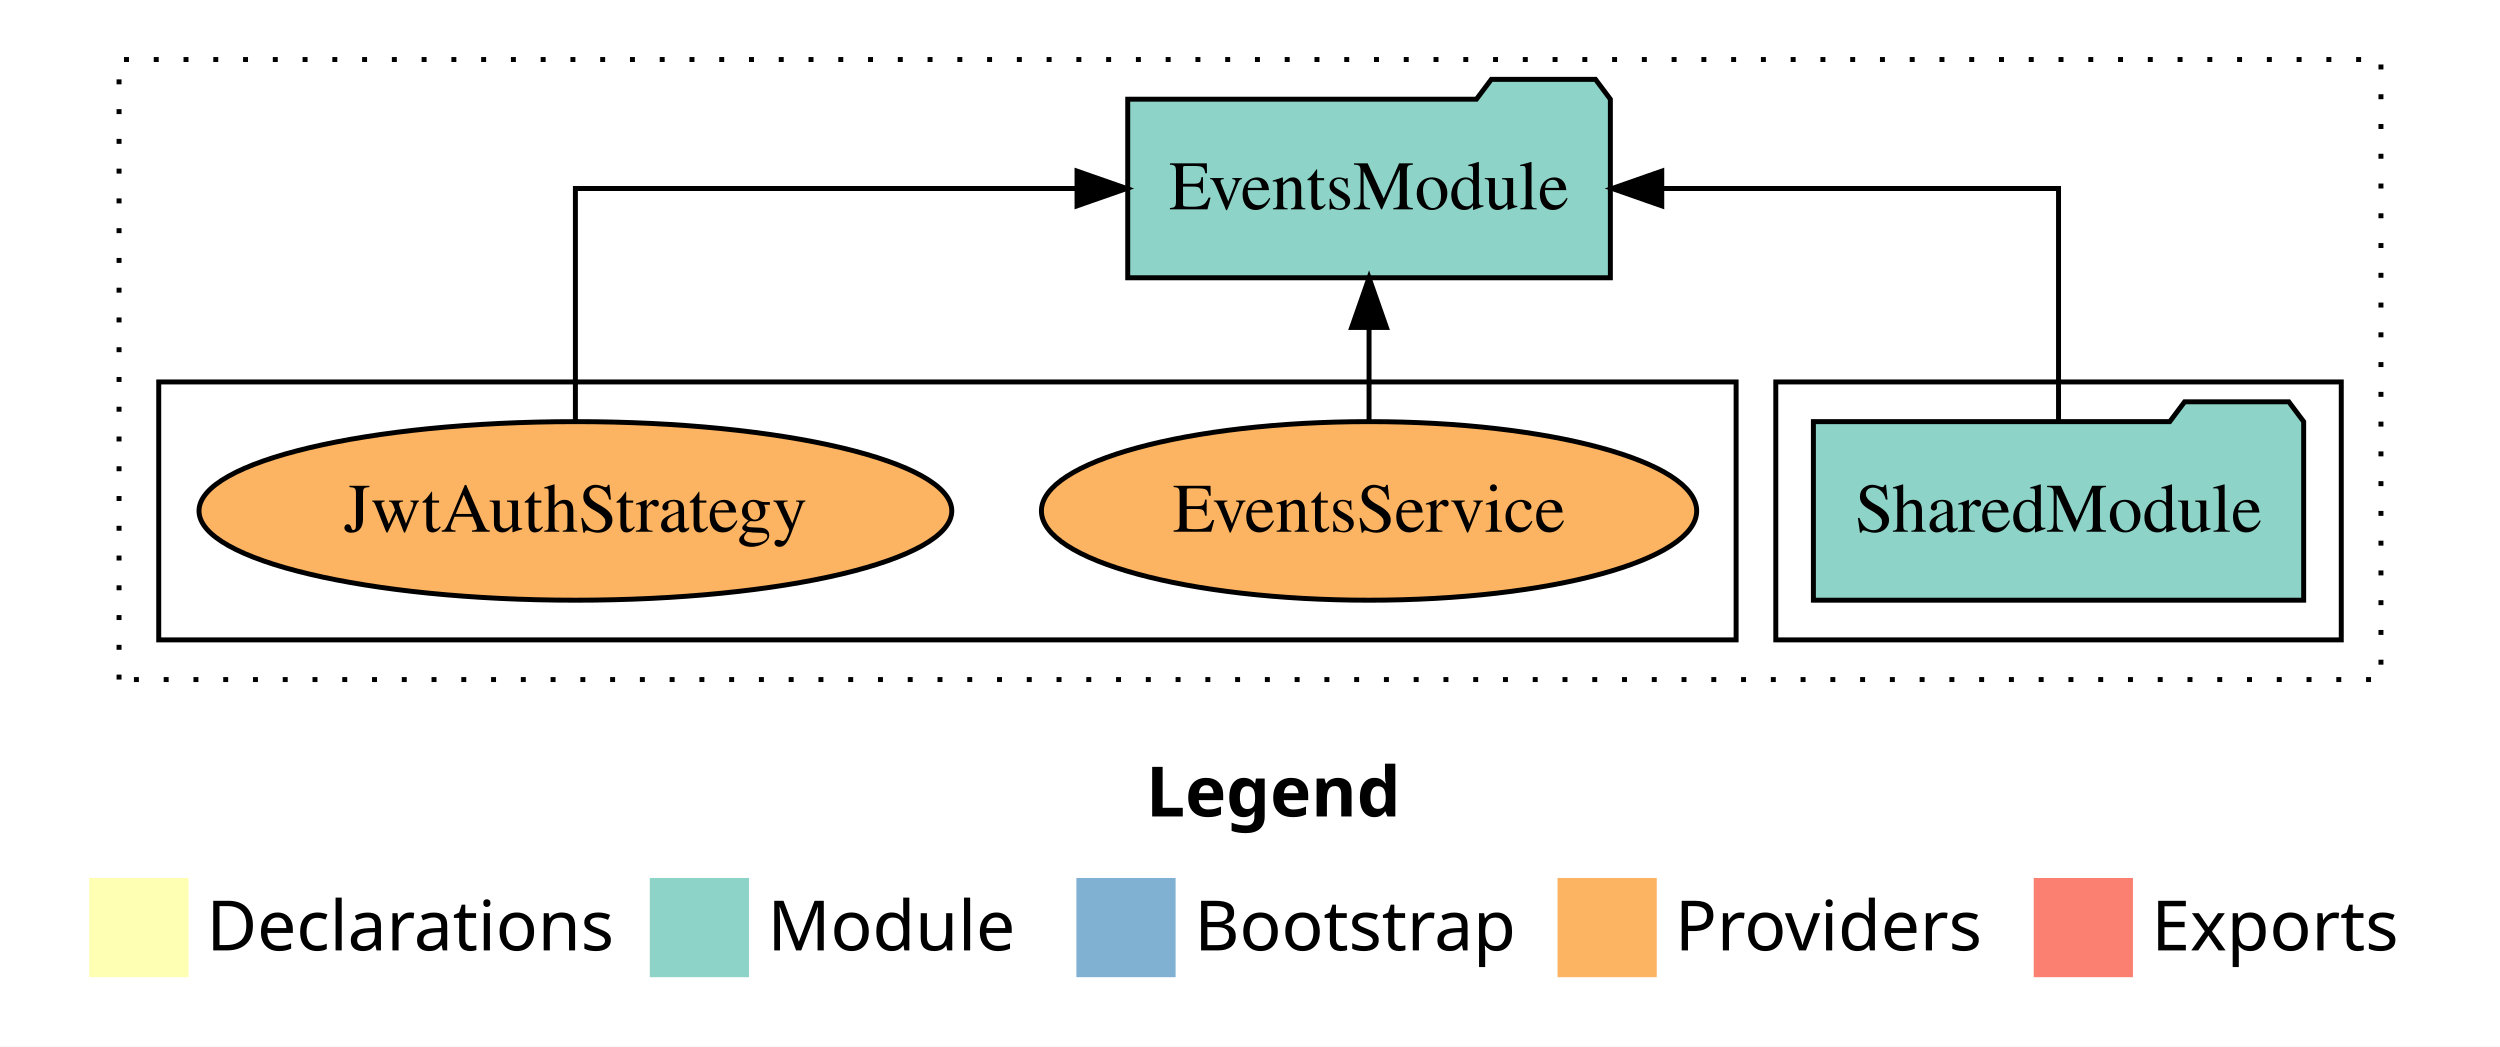
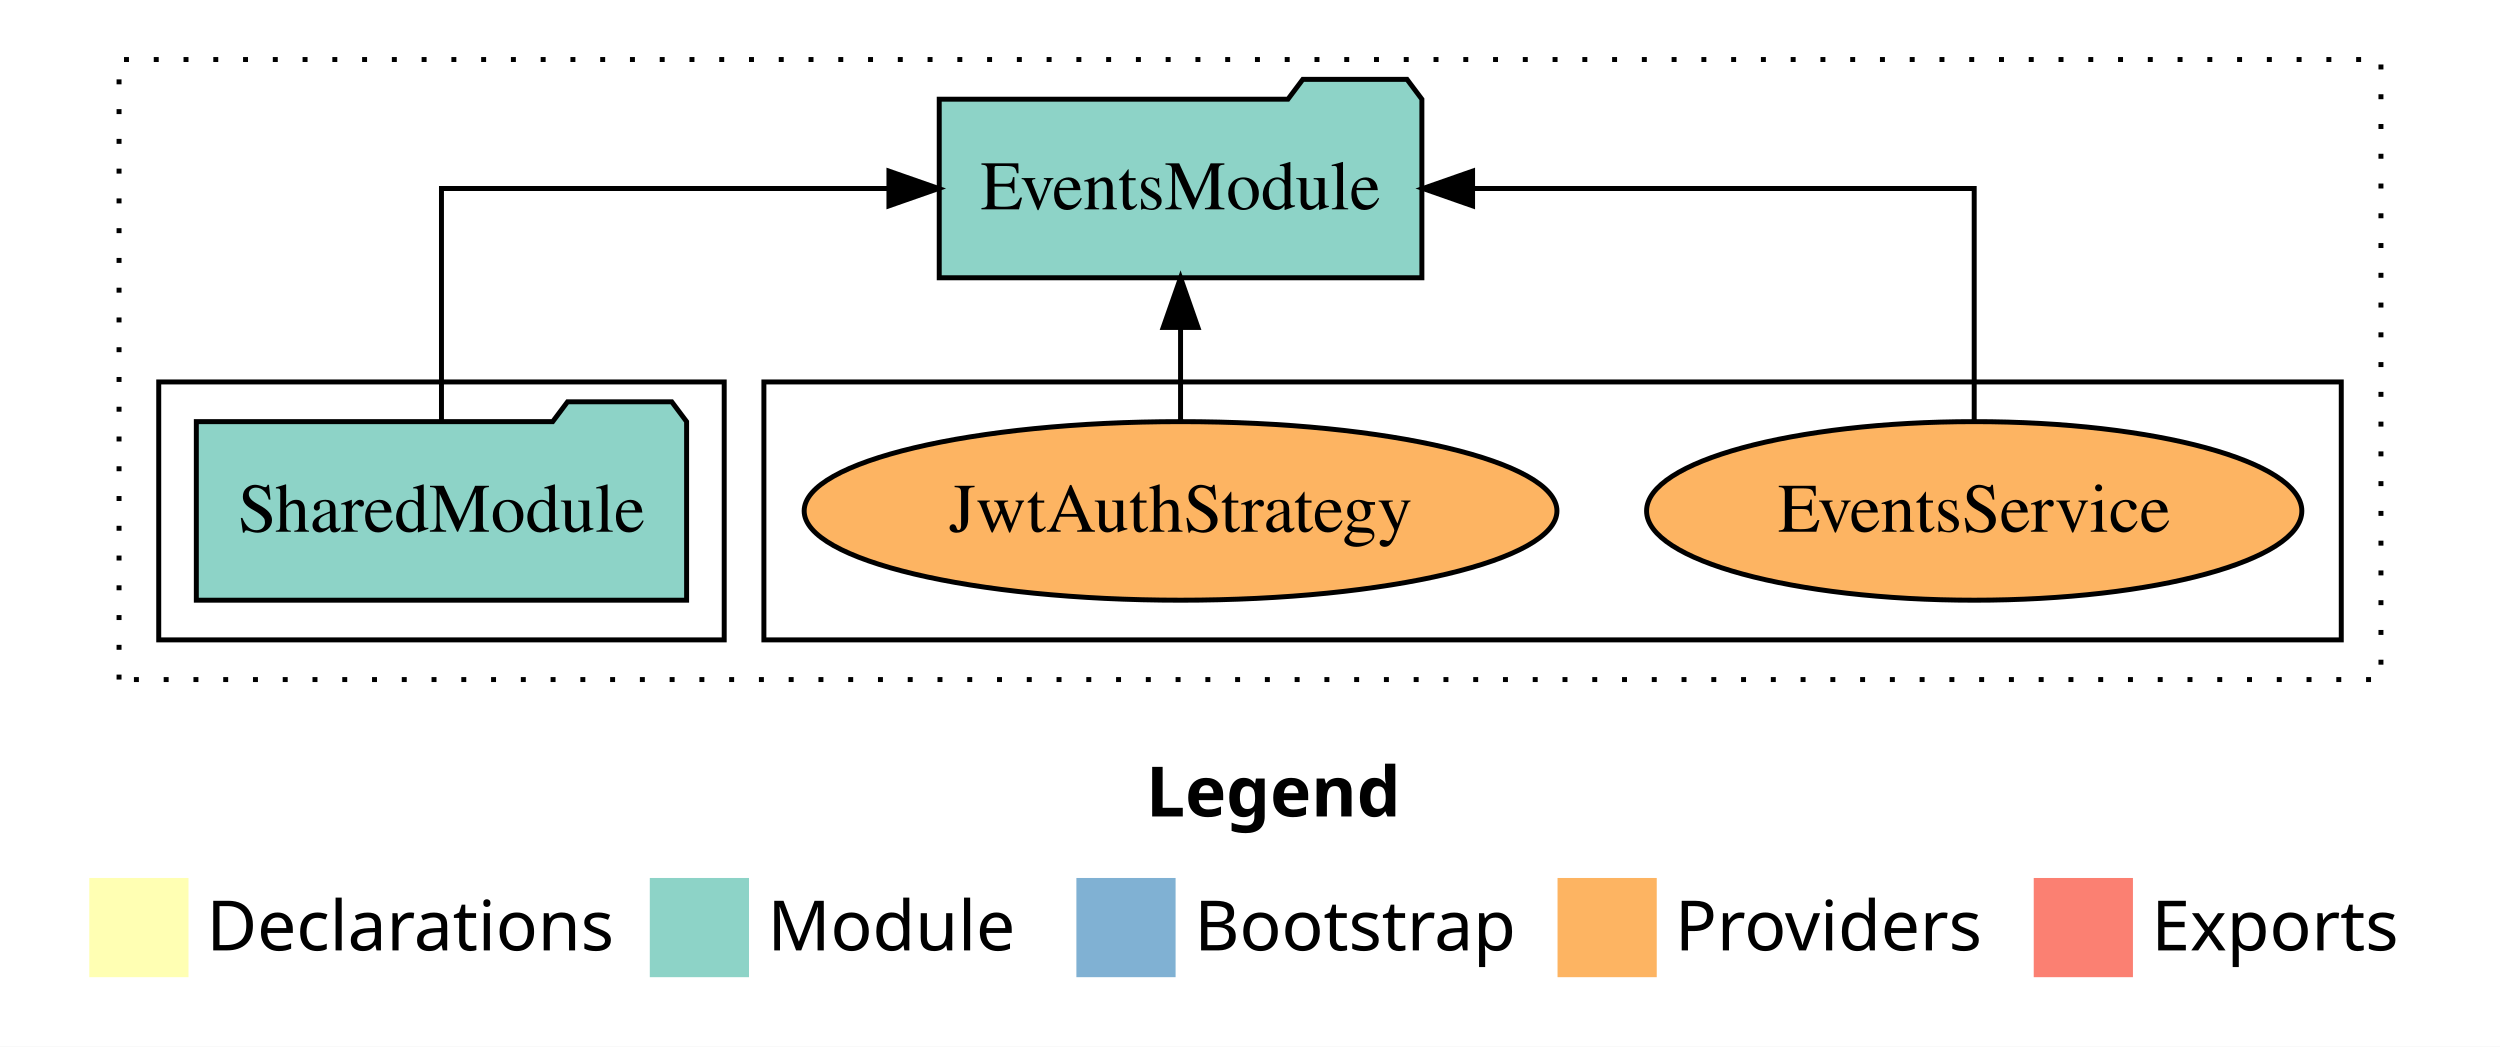
<svg xmlns="http://www.w3.org/2000/svg" width="504pt" height="211pt" viewBox="0.00 0.00 504.00 211.00">
  <g id="graph0" class="graph" transform="scale(1 1) rotate(0) translate(4 207)">
    <polygon fill="white" stroke="transparent" points="-4,4 -4,-207 500,-207 500,4 -4,4" />
    <text text-anchor="start" x="227.01" y="-42.4" font-family="Times-12" font-weight="bold" font-size="14.00">Legend</text>
    <polygon fill="#ffffb3" stroke="transparent" points="14,-10 14,-30 34,-30 34,-10 14,-10" />
    <text text-anchor="start" x="37.63" y="-15.4" font-family="Times-12" font-size="14.00">  Declarations</text>
    <polygon fill="#8dd3c7" stroke="transparent" points="127,-10 127,-30 147,-30 147,-10 127,-10" />
    <text text-anchor="start" x="150.73" y="-15.4" font-family="Times-12" font-size="14.00">  Module</text>
    <polygon fill="#80b1d3" stroke="transparent" points="213,-10 213,-30 233,-30 233,-10 213,-10" />
    <text text-anchor="start" x="236.78" y="-15.4" font-family="Times-12" font-size="14.00">  Bootstrap</text>
    <polygon fill="#fdb462" stroke="transparent" points="310,-10 310,-30 330,-30 330,-10 310,-10" />
    <text text-anchor="start" x="333.67" y="-15.4" font-family="Times-12" font-size="14.00">  Providers</text>
    <polygon fill="#fb8072" stroke="transparent" points="406,-10 406,-30 426,-30 426,-10 406,-10" />
    <text text-anchor="start" x="429.73" y="-15.4" font-family="Times-12" font-size="14.00">  Exports</text>
    <g id="clust1" class="cluster">
      <polygon fill="none" stroke="black" stroke-dasharray="1,5" points="20,-70 20,-195 476,-195 476,-70 20,-70" />
    </g>
+     <g id="clust6" class="cluster">
+       <polygon fill="none" stroke="black" points="150,-78 150,-130 468,-130 468,-78 150,-78" />
+     </g>
    <g id="clust3" class="cluster">
-       <polygon fill="none" stroke="black" points="354,-78 354,-130 468,-130 468,-78 354,-78" />
-     </g>
-     <g id="clust6" class="cluster">
-       <polygon fill="none" stroke="black" points="28,-78 28,-130 346,-130 346,-78 28,-78" />
+       <polygon fill="none" stroke="black" points="28,-78 28,-130 142,-130 142,-78 28,-78" />
    </g>
    <g id="node1" class="node">
-       <polygon fill="#8dd3c7" stroke="black" points="460.42,-122 457.42,-126 436.42,-126 433.42,-122 361.58,-122 361.58,-86 460.42,-86 460.42,-122" />
-       <text text-anchor="middle" x="411" y="-99.8" font-family="Times,serif" font-size="14.00">SharedModule</text>
+       <polygon fill="#8dd3c7" stroke="black" points="134.42,-122 131.42,-126 110.42,-126 107.42,-122 35.58,-122 35.58,-86 134.42,-86 134.42,-122" />
+       <text text-anchor="middle" x="85" y="-99.8" font-family="Times,serif" font-size="14.00">SharedModule</text>
    </g>
    <g id="node2" class="node">
-       <polygon fill="#8dd3c7" stroke="black" points="320.65,-187 317.65,-191 296.65,-191 293.65,-187 223.35,-187 223.35,-151 320.65,-151 320.65,-187" />
-       <text text-anchor="middle" x="272" y="-164.8" font-family="Times,serif" font-size="14.00">EventsModule</text>
+       <polygon fill="#8dd3c7" stroke="black" points="282.65,-187 279.65,-191 258.65,-191 255.65,-187 185.35,-187 185.35,-151 282.65,-151 282.65,-187" />
+       <text text-anchor="middle" x="234" y="-164.8" font-family="Times,serif" font-size="14.00">EventsModule</text>
    </g>
    <g id="edge1" class="edge">
-       <path fill="none" stroke="black" d="M411,-122.11C411,-141.34 411,-169 411,-169 411,-169 331.01,-169 331.01,-169" />
-       <polygon fill="black" stroke="black" points="331.01,-165.5 321.01,-169 331.01,-172.5 331.01,-165.5" />
+       <path fill="none" stroke="black" d="M85,-122.11C85,-141.34 85,-169 85,-169 85,-169 175.21,-169 175.21,-169" />
+       <polygon fill="black" stroke="black" points="175.21,-172.5 185.21,-169 175.21,-165.5 175.21,-172.5" />
    </g>
    <g id="node3" class="node">
-       <ellipse fill="#fdb462" stroke="black" cx="272" cy="-104" rx="66.05" ry="18" />
-       <text text-anchor="middle" x="272" y="-99.8" font-family="Times,serif" font-size="14.00">EventsService</text>
+       <ellipse fill="#fdb462" stroke="black" cx="394" cy="-104" rx="66.05" ry="18" />
+       <text text-anchor="middle" x="394" y="-99.8" font-family="Times,serif" font-size="14.00">EventsService</text>
    </g>
    <g id="edge2" class="edge">
-       <path fill="none" stroke="black" d="M272,-122.11C272,-122.11 272,-140.99 272,-140.99" />
-       <polygon fill="black" stroke="black" points="268.5,-140.99 272,-150.99 275.5,-140.99 268.5,-140.99" />
+       <path fill="none" stroke="black" d="M394,-122.11C394,-141.34 394,-169 394,-169 394,-169 292.87,-169 292.87,-169" />
+       <polygon fill="black" stroke="black" points="292.87,-165.5 282.87,-169 292.87,-172.5 292.87,-165.5" />
    </g>
    <g id="node4" class="node">
-       <ellipse fill="#fdb462" stroke="black" cx="112" cy="-104" rx="75.88" ry="18" />
-       <text text-anchor="middle" x="112" y="-99.8" font-family="Times,serif" font-size="14.00">JwtAuthStrategy</text>
+       <ellipse fill="#fdb462" stroke="black" cx="234" cy="-104" rx="75.88" ry="18" />
+       <text text-anchor="middle" x="234" y="-99.8" font-family="Times,serif" font-size="14.00">JwtAuthStrategy</text>
    </g>
    <g id="edge3" class="edge">
-       <path fill="none" stroke="black" d="M112,-122.11C112,-141.34 112,-169 112,-169 112,-169 213.13,-169 213.13,-169" />
-       <polygon fill="black" stroke="black" points="213.13,-172.5 223.13,-169 213.13,-165.5 213.13,-172.5" />
+       <path fill="none" stroke="black" d="M234,-122.11C234,-122.11 234,-140.99 234,-140.99" />
+       <polygon fill="black" stroke="black" points="230.5,-140.99 234,-150.99 237.5,-140.99 230.5,-140.99" />
    </g>
  </g>
</svg>
